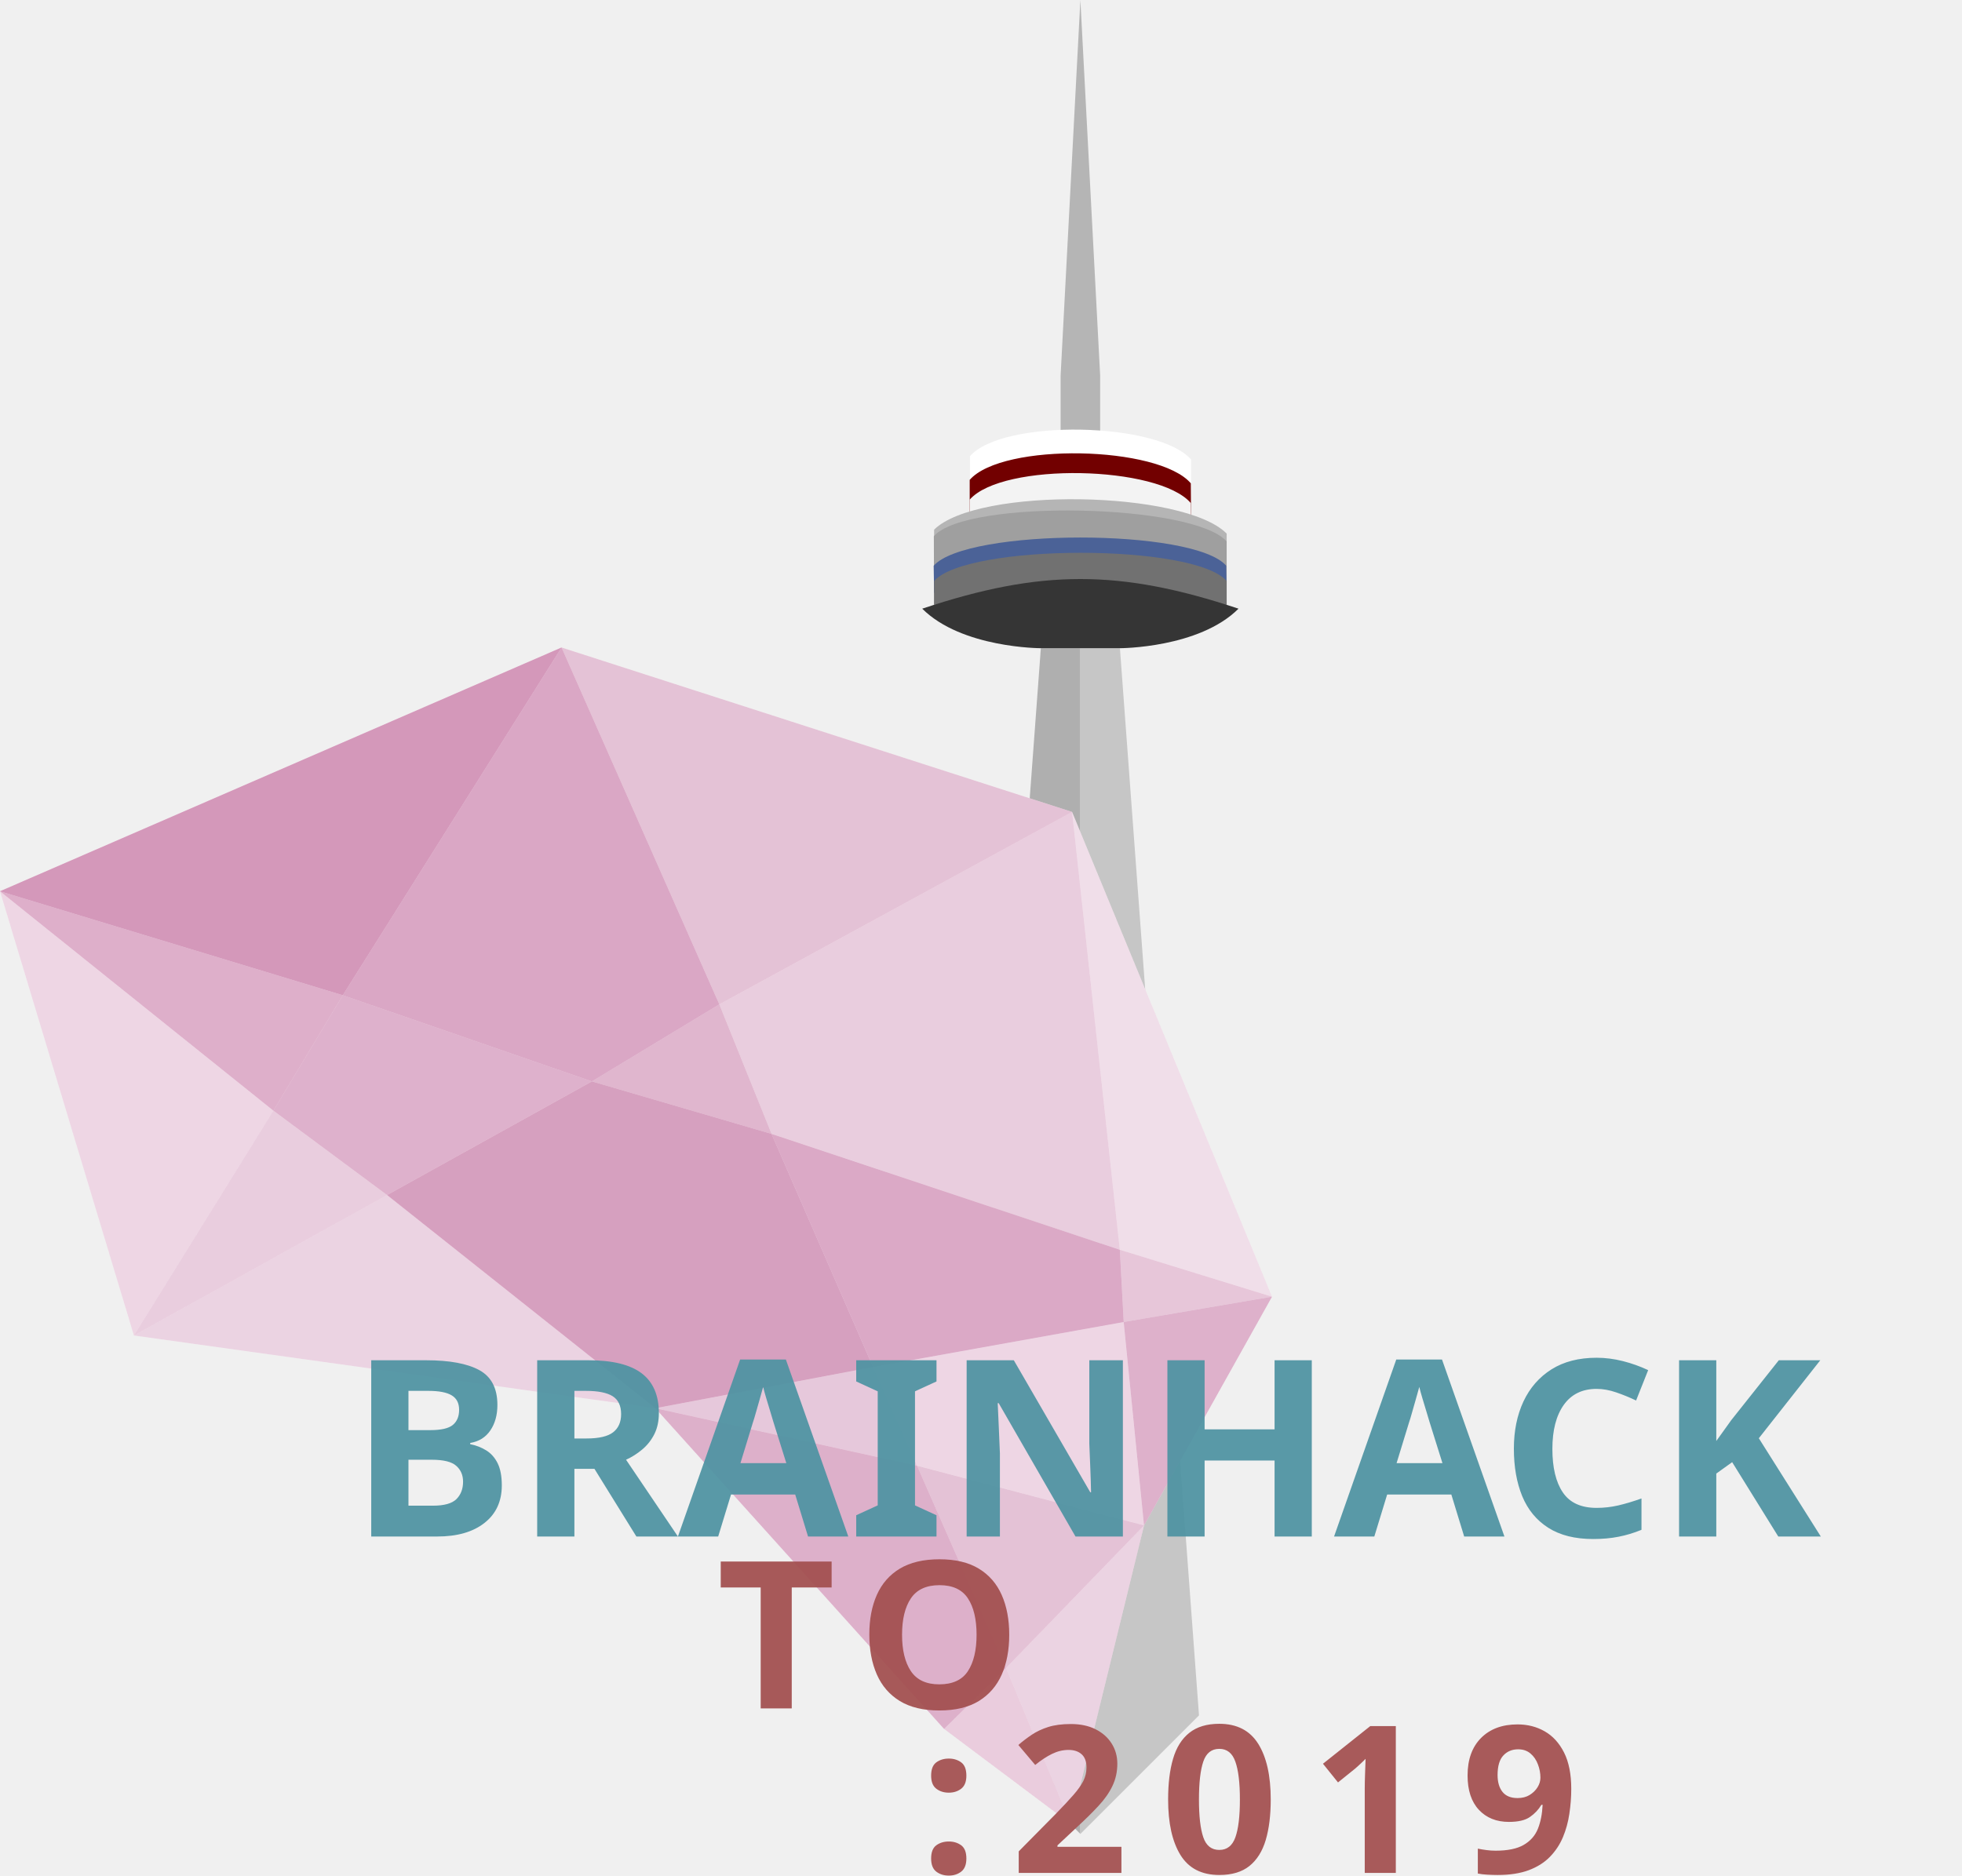
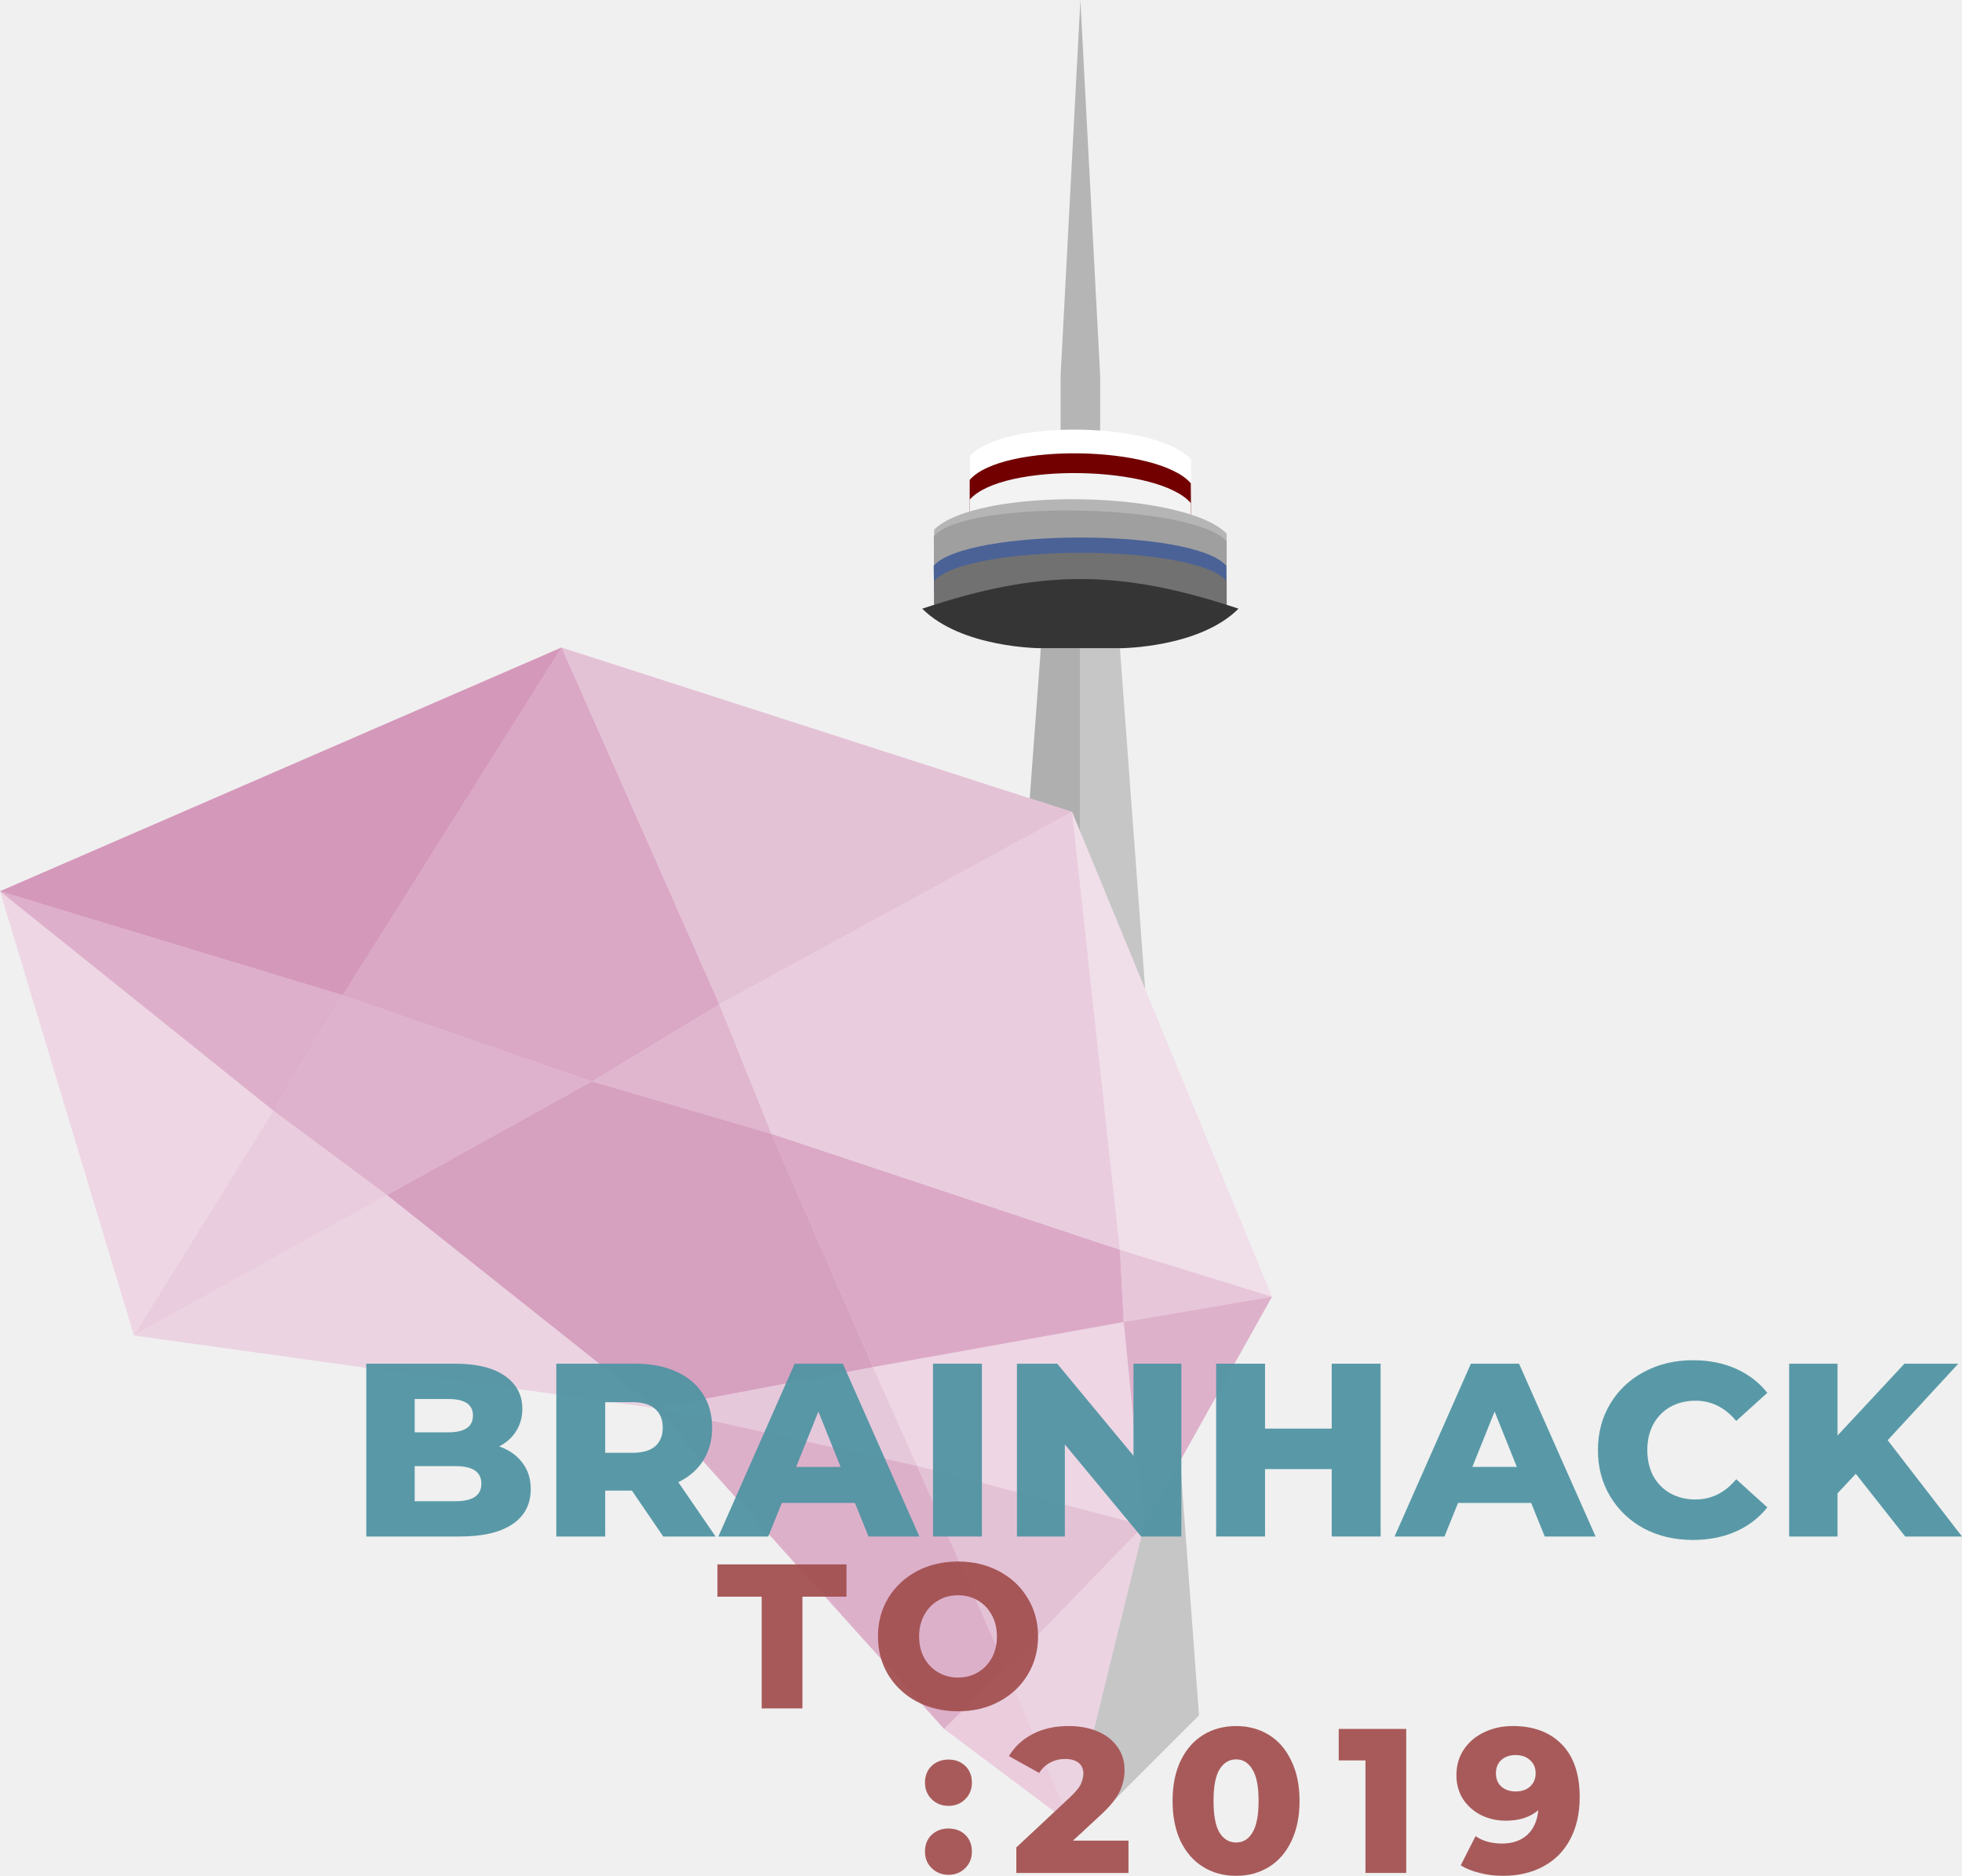
<svg xmlns="http://www.w3.org/2000/svg" xmlns:ns1="http://www.openswatchbook.org/uri/2009/osb" width="403.602mm" height="385.969mm" viewBox="0 0 403.602 385.969" version="1.1" id="svg1120">
  <defs id="defs1114">
    <marker style="overflow:visible" id="DiamondLstart" refX="0" refY="0" orient="auto">
      <path transform="matrix(0.8,0,0,0.8,5.6,0)" style="fill:#ffffff;fill-opacity:1;fill-rule:evenodd;stroke:#ffffff;stroke-width:1pt;stroke-opacity:1" d="M 0,-7.071 -7.071,0 0,7.071 7.071,0 Z" id="path1153" />
    </marker>
    <marker style="overflow:visible" id="EmptyDiamondL" refX="0" refY="0" orient="auto">
      <path transform="scale(0.8)" style="fill:#ffffff;fill-rule:evenodd;stroke:#ffffff;stroke-width:1pt;stroke-opacity:1" d="M 0,-7.071 -7.071,0 0,7.071 7.071,0 Z" id="path1171" />
    </marker>
    <marker orient="auto" refY="0" refX="0" id="marker2028" style="overflow:visible">
      <path id="path2026" d="M 0,-7.071 -7.071,0 0,7.071 7.071,0 Z" style="fill:#ffffff;fill-rule:evenodd;stroke:#000000;stroke-width:1pt;stroke-opacity:1" transform="scale(0.8)" />
    </marker>
    <marker orient="auto" refY="0" refX="0" id="marker1937" style="overflow:visible">
      <path id="path1935" d="M 0,-7.071 -7.071,0 0,7.071 7.071,0 Z" style="fill:#ffffff;fill-rule:evenodd;stroke:#000000;stroke-width:1pt;stroke-opacity:1" transform="scale(0.8)" />
    </marker>
    <marker orient="auto" refY="0" refX="0" id="marker1852" style="overflow:visible">
      <path id="path1850" d="M 0,-7.071 -7.071,0 0,7.071 7.071,0 Z" style="fill:#ffffff;fill-rule:evenodd;stroke:#000000;stroke-width:1pt;stroke-opacity:1" transform="scale(0.8)" />
    </marker>
    <marker orient="auto" refY="0" refX="0" id="marker1773" style="overflow:visible">
      <path id="path1771" d="M 0,-7.071 -7.071,0 0,7.071 7.071,0 Z" style="fill:#ffffff;fill-rule:evenodd;stroke:#000000;stroke-width:1pt;stroke-opacity:1" transform="scale(0.8)" />
    </marker>
    <marker style="overflow:visible" id="EmptyDiamondLstart" refX="0" refY="0" orient="auto">
      <path transform="matrix(0.8,0,0,0.8,5.6,0)" style="fill:#ffffff;fill-rule:evenodd;stroke:#ffffff;stroke-width:1pt;stroke-opacity:1" d="M 0,-7.071 -7.071,0 0,7.071 7.071,0 Z" id="path1381" />
    </marker>
    <marker style="overflow:visible" id="Arrow1Lstart" refX="0" refY="0" orient="auto">
      <path transform="matrix(0.8,0,0,0.8,10,0)" style="fill:#000000;fill-opacity:1;fill-rule:evenodd;stroke:#000000;stroke-width:1pt;stroke-opacity:1" d="M 0,0 5,-5 -12.5,0 5,5 Z" id="path1266" />
    </marker>
    <marker orient="auto" refY="0" refX="0" id="marker5160" style="overflow:visible">
      <path id="path5158" d="m -2.5,-1 c 0,2.76 -2.24,5 -5,5 -2.76,0 -5,-2.24 -5,-5 0,-2.76 2.24,-5 5,-5 2.76,0 5,2.24 5,5 z" style="fill:#ffffff;fill-opacity:1;fill-rule:evenodd;stroke:#c5c5c5;stroke-width:1pt;stroke-opacity:0.588" transform="matrix(0.8,0,0,0.8,5.92,0.8)" />
    </marker>
    <linearGradient ns1:paint="solid" id="linearGradient2689">
      <stop id="stop2687" offset="0" style="stop-color:#000000;stop-opacity:1;" />
    </linearGradient>
    <marker orient="auto" refY="5" refX="5" id="DistanceEnd" style="overflow:visible">
      <g style="fill:#000000;fill-opacity:1;stroke:#000000;stroke-opacity:1" id="g2301">
        <path id="path2316" d="M 0,0 H -2" style="fill:#000000;fill-opacity:1;stroke:#000000;stroke-width:1.15;stroke-linecap:square;stroke-opacity:1" />
        <path id="path2312" d="m 0,0 -13,4 4,-4 -4,-4 z" style="fill:#000000;fill-opacity:1;fill-rule:evenodd;stroke:#000000;stroke-opacity:1" />
        <path id="path2314" d="M 0,-4 V 40" style="fill:#000000;fill-opacity:1;stroke:#000000;stroke-width:1;stroke-linecap:square;stroke-opacity:1" />
      </g>
    </marker>
    <marker style="overflow:visible" id="DotL-8" refX="0" refY="0" orient="auto">
      <path transform="matrix(0.8,0,0,0.8,5.92,0.8)" style="fill:#ffffff;fill-opacity:1;fill-rule:evenodd;stroke:#ffffff;stroke-width:1pt;stroke-opacity:1" d="m -2.5,-1 c 0,2.76 -2.24,5 -5,5 -2.76,0 -5,-2.24 -5,-5 0,-2.76 2.24,-5 5,-5 2.76,0 5,2.24 5,5 z" id="path4670-7" />
    </marker>
    <marker style="overflow:visible" id="marker11128" refX="0" refY="0" orient="auto">
      <path transform="matrix(0.8,0,0,0.8,5.92,0.8)" style="fill:#ffffff;fill-opacity:1;fill-rule:evenodd;stroke:#ffffff;stroke-width:1pt;stroke-opacity:1" d="m -2.5,-1 c 0,2.76 -2.24,5 -5,5 -2.76,0 -5,-2.24 -5,-5 0,-2.76 2.24,-5 5,-5 2.76,0 5,2.24 5,5 z" id="path11126" />
    </marker>
    <marker style="overflow:visible" id="marker11132" refX="0" refY="0" orient="auto">
      <path transform="matrix(0.8,0,0,0.8,5.92,0.8)" style="fill:#ffffff;fill-opacity:1;fill-rule:evenodd;stroke:#ffffff;stroke-width:1pt;stroke-opacity:1" d="m -2.5,-1 c 0,2.76 -2.24,5 -5,5 -2.76,0 -5,-2.24 -5,-5 0,-2.76 2.24,-5 5,-5 2.76,0 5,2.24 5,5 z" id="path11130" />
    </marker>
    <marker style="overflow:visible" id="DotL-5" refX="0" refY="0" orient="auto">
      <path transform="matrix(0.8,0,0,0.8,5.92,0.8)" style="fill:#ffffff;fill-opacity:1;fill-rule:evenodd;stroke:#ffffff;stroke-width:1pt;stroke-opacity:1" d="m -2.5,-1 c 0,2.76 -2.24,5 -5,5 -2.76,0 -5,-2.24 -5,-5 0,-2.76 2.24,-5 5,-5 2.76,0 5,2.24 5,5 z" id="path4670-2" />
    </marker>
    <filter id="filter3923" style="color-interpolation-filters:sRGB">
      <feFlood id="feFlood3913" result="flood" flood-color="rgb(0,0,0)" flood-opacity="0.498" />
      <feComposite id="feComposite3915" result="composite1" operator="out" in2="SourceGraphic" in="flood" />
      <feGaussianBlur id="feGaussianBlur3917" result="blur" stdDeviation="1.2" in="composite1" />
      <feOffset id="feOffset3919" result="offset" dy="0" dx="0" />
      <feComposite id="feComposite3921" result="fbSourceGraphic" operator="atop" in2="SourceGraphic" in="offset" />
      <feColorMatrix id="feColorMatrix3925" values="0 0 0 -1 0 0 0 0 -1 0 0 0 0 -1 0 0 0 0 1 0" in="fbSourceGraphic" result="fbSourceGraphicAlpha" />
      <feFlood in="fbSourceGraphic" result="flood" flood-color="rgb(0,0,0)" flood-opacity="0.498" id="feFlood3927" />
      <feComposite result="composite1" operator="out" in="flood" id="feComposite3929" in2="fbSourceGraphic" />
      <feGaussianBlur result="blur" stdDeviation="1.2" in="composite1" id="feGaussianBlur3931" />
      <feOffset result="offset" dy="0" dx="0" id="feOffset3933" />
      <feComposite result="composite2" operator="atop" in="offset" id="feComposite3935" in2="fbSourceGraphic" />
    </filter>
  </defs>
  <g id="layer5" style="display:none" transform="translate(-169.01,142.9484)">
    <rect style="opacity:1;fill:#ab9393;fill-opacity:1;stroke:none;stroke-width:2.2;stroke-miterlimit:4;stroke-dasharray:none;stroke-opacity:1;paint-order:markers fill stroke" id="rect2010" width="108.479" height="203.729" x="44.979" y="50.938" />
  </g>
  <g id="layer1" style="display:none" transform="translate(-169.01,142.9484)">
    <path style="fill:none;stroke:#000000;stroke-width:0.265px;stroke-linecap:butt;stroke-linejoin:miter;stroke-opacity:1" d="m 103.188,246.729 13.229,-7.938 -10.583,-119.062 c 0.007,0.081 -5.292,0 -5.292,0 l -10.583,119.062 z" id="path1665" />
    <path style="fill:none;stroke:#000000;stroke-width:0.265px;stroke-linecap:butt;stroke-linejoin:miter;stroke-opacity:1" d="m 100.542,119.729 c 0,0 -5.292,0 -7.938,-2.646 7.938,-2.646 13.229,-2.646 21.167,0 -2.646,2.646 -7.938,2.646 -7.938,2.646" id="path1739" />
    <path style="fill:none;stroke:#000000;stroke-width:0.265px;stroke-linecap:butt;stroke-linejoin:miter;stroke-opacity:1" d="m 93.398,111.792 c 2.92,-2.88 16.73,-2.624 19.579,0.265 0,0 0,4.763 0,4.763 H 93.398 Z" id="path1755" />
    <path style="fill:none;stroke:#000000;stroke-width:0.215px;stroke-linecap:butt;stroke-linejoin:miter;stroke-opacity:1" d="m 101.865,100.415 1.323,-25.135 1.323,25.135 v 4.763 h -2.646 z" id="path1755-1-6" />
  </g>
  <g id="layer2" style="display:inline" transform="translate(-169.01,142.9484)">
    <g id="layer8" />
    <g id="layer7" />
    <g id="layer4" style="display:inline" />
    <g id="layer6" />
    <g id="layer3" style="display:inline" />
    <g id="g3850" transform="matrix(3.073733,0,0,3.073733,545.7744,-442.6502)">
      <path id="path1755-1-6-5" d="m -51.594,122.64 1.323,-25.135 1.323,25.135 v 4.763 h -2.646 z" style="display:inline;fill:#b5b5b5;fill-opacity:1;stroke:none;stroke-width:0.215px;stroke-linecap:butt;stroke-linejoin:miter;stroke-opacity:1" />
      <path id="path1755-1" d="m -57.661,128.04 c 2.207,-2.515 12.645,-2.291 14.799,0.231 0,0 0,4.158 0,4.158 h -14.799 z" style="display:inline;fill:#ffffff;fill-opacity:1;stroke:none;stroke-width:0.215px;stroke-linecap:butt;stroke-linejoin:miter;stroke-opacity:1" />
      <path id="path1755-1-5" d="m -57.679,129.627 c 2.207,-2.515 12.645,-2.291 14.799,0.231 l 0.018,2.571 h -14.817 z" style="display:inline;fill:#720000;fill-opacity:1;stroke:none;stroke-width:0.215px;stroke-linecap:butt;stroke-linejoin:miter;stroke-opacity:1" />
      <path id="path1755-1-5-3" d="m -57.679,130.95 c 2.207,-2.515 12.645,-2.291 14.799,0.231 l 0.018,1.248 h -14.817 z" style="display:inline;fill:#f3f3f3;fill-opacity:1;stroke:none;stroke-width:0.215px;stroke-linecap:butt;stroke-linejoin:miter;stroke-opacity:1" />
      <path id="path1755-9" d="m -60.06,132.958 c 2.92,-2.88 16.73,-2.624 19.579,0.265 0,0 0,4.763 0,4.763 h -19.579 z" style="display:inline;fill:#b5b5b5;fill-opacity:1;stroke:none;stroke-width:0.265px;stroke-linecap:butt;stroke-linejoin:miter;stroke-opacity:1" />
      <path id="path1755-1-9-1-1" d="m -60.078,133.397 c 2.207,-2.515 17.443,-2.167 19.596,0.355 v 4.233 h -19.579 z" style="display:inline;fill:#9f9f9f;fill-opacity:1;stroke:none;stroke-width:0.215px;stroke-linecap:butt;stroke-linejoin:miter;stroke-opacity:1" />
      <path id="path1755-1-9" d="m -60.089,135.376 c 2.207,-2.515 17.425,-2.522 19.579,0 l 0.029,1.815 h -19.579 z" style="display:inline;fill:#4b6297;fill-opacity:1;stroke:none;stroke-width:0.215px;stroke-linecap:butt;stroke-linejoin:miter;stroke-opacity:1" />
      <path id="path1755-1-9-1" d="m -60.06,136.398 c 2.207,-2.515 17.425,-2.522 19.579,0 v 1.587 h -19.579 z" style="display:inline;fill:#717171;fill-opacity:1;stroke:none;stroke-width:0.215px;stroke-linecap:butt;stroke-linejoin:miter;stroke-opacity:1" />
      <path id="path1676-1" d="m -50.271,220.271 v -79.375 h -2.646 l -5.292,71.437 z" style="fill:#afafaf;fill-opacity:1;stroke:none;stroke-width:0.265px;stroke-linecap:butt;stroke-linejoin:miter;stroke-opacity:1" />
      <path id="path1676-3" d="m -50.271,220.271 v -79.375 h 2.646 l 5.292,71.438 z" style="fill:#c6c6c6;fill-opacity:1;stroke:none;stroke-width:0.265px;stroke-linecap:butt;stroke-linejoin:miter;stroke-opacity:1" />
      <path id="path1739-2" d="m -52.917,140.896 c 0,0 -5.292,0 -7.938,-2.646 7.938,-2.646 13.229,-2.646 21.167,0 -2.646,2.646 -7.938,2.646 -7.938,2.646" style="display:inline;fill:#353535;fill-opacity:1;stroke:none;stroke-width:0.265px;stroke-linecap:butt;stroke-linejoin:miter;stroke-opacity:1" />
    </g>
  </g>
  <g id="layer9" transform="translate(-169.01,142.9484)" style="display:inline">
    <g id="g3736" transform="translate(169.01,-9.718297)">
      <g transform="translate(-79.0222,-59.07317)" style="display:inline;opacity:1" id="layer5-6" />
      <g style="display:inline" id="layer1-9">
        <g transform="translate(-111.0961,-51.41611)" style="display:inline;opacity:1;fill:#ffffff;fill-opacity:0.997;stroke:none;stroke-width:0;stroke-miterlimit:4;stroke-dasharray:none;stroke-opacity:1" id="g6649-0-6">
          <path d="m 190.724,164.077 42.133,-23.383 -51.245,-17.729 -14.277,23.747 z m 151.528,26.127 -0.799,-14.862 -71.645,-23.846 20.884,47.973 z m -36.947,83.726 12.731,-12.532 -18.286,-41.62 -53.833,-11.839 z m -59.387,-65.991 -55.194,-43.862 42.133,-23.383 36.952,10.802 20.884,47.973 m -31.635,-74.63 72.575,-39.588 9.82,90.091 -71.645,-23.846 m -88.197,-28.531 45,-71.549 32.446,73.423 -26.201,15.855 M 111.096,101.57 226.611,51.416 181.612,122.965 v 0 l -70.516,-21.395 m 147.962,23.269 -32.446,-73.423 105.021,33.835 m -85.715,122.688 53.833,11.839 -9.059,-20.309 z m 59.387,65.991 26.065,19.556 -13.333,-32.088 z m -5.555,-54.152 18.286,41.62 28.4,-29.344 z m 41.702,-44.436 0.799,14.862 30.505,-5.21 z m -174.118,-28.629 -28.689,46.264 52.078,-28.899 z m -56.239,-45.142 27.55,91.406 28.689,-46.264 z m 121.761,39.124 26.201,-15.855 10.751,26.657 -36.952,-10.802 v 0 m -121.761,-39.124 56.239,45.142 14.277,-23.747 z m 27.55,91.406 107.272,14.962 -55.194,-43.862 -52.078,28.899 m 192.724,100.51 -13.333,-32.088 28.4,-29.344 z m 10.083,-118.145 -9.82,-90.091 41.125,99.743 z m 4.983,56.712 -4.184,-41.851 -51.56,9.265 9.059,20.309 z m -4.184,-41.851 4.184,41.851 26.321,-47.06 z" style="display:inline;fill:#ffffff;fill-opacity:0.997;stroke:none;stroke-width:0;stroke-linecap:butt;stroke-linejoin:miter;stroke-miterlimit:4;stroke-dasharray:none;stroke-opacity:1" id="path3133-6-0-1-1-3-9-1" />
        </g>
      </g>
      <g transform="translate(-79.0222,-59.07317)" style="display:inline;opacity:0.542" id="layer2-2">
        <g transform="translate(-32.07395,7.65706)" style="display:inline;opacity:1;stroke:none;stroke-width:0;stroke-miterlimit:4;stroke-dasharray:none;stroke-opacity:1" id="g6649-0">
          <path style="display:inline;fill:#ce8bb2;fill-opacity:0.545;stroke:none;stroke-width:0;stroke-linecap:butt;stroke-linejoin:miter;stroke-miterlimit:4;stroke-dasharray:none;stroke-opacity:1" d="m 342.252,190.204 4.184,41.851 26.321,-47.06 z" id="path3137-2-3-4-1-2-6" />
          <path style="display:inline;fill:#ce8bb2;fill-opacity:0.253;stroke:none;stroke-width:0;stroke-linecap:butt;stroke-linejoin:miter;stroke-miterlimit:4;stroke-dasharray:none;stroke-opacity:1" d="m 346.437,232.054 -4.184,-41.851 -51.56,9.265 9.059,20.309 z" id="path3133-6-0-1-1-6" />
          <path style="fill:#ce8bb2;fill-opacity:0.202;stroke:none;stroke-width:0;stroke-linecap:butt;stroke-linejoin:miter;stroke-miterlimit:4;stroke-dasharray:none;stroke-opacity:1" d="M 341.453,175.342 331.633,85.251 372.757,184.994 Z" id="path3125-7-5" />
          <path style="fill:#ce8bb2;fill-opacity:0.275;stroke:none;stroke-width:0;stroke-linecap:butt;stroke-linejoin:miter;stroke-miterlimit:4;stroke-dasharray:none;stroke-opacity:1" d="m 331.37,293.486 -13.333,-32.088 28.4,-29.344 z" id="path3129-7-8" />
          <path style="fill:#ce8bb2;fill-opacity:0.275;stroke:none;stroke-width:0;stroke-linecap:butt;stroke-linejoin:miter;stroke-miterlimit:4;stroke-dasharray:none;stroke-opacity:1" d="m 138.646,192.976 107.272,14.962 -55.194,-43.862 -52.078,28.899" id="path3135-4-8" />
          <path style="fill:#ce8bb2;fill-opacity:0.562;stroke:none;stroke-width:0;stroke-linecap:butt;stroke-linejoin:miter;stroke-miterlimit:4;stroke-dasharray:none;stroke-opacity:1" d="m 111.096,101.57 56.239,45.142 14.277,-23.747 z" id="path3137-2-7" />
          <path style="fill:#ce8bb2;fill-opacity:0.502;stroke:none;stroke-width:0;stroke-linecap:butt;stroke-linejoin:miter;stroke-miterlimit:4;stroke-dasharray:none;stroke-opacity:1" d="m 232.857,140.694 26.201,-15.855 10.751,26.657 -36.952,-10.802 v 0" id="path3139-2-0" />
          <path style="display:inline;fill:#ce8bb2;fill-opacity:0.249;stroke:none;stroke-width:0;stroke-linecap:butt;stroke-linejoin:miter;stroke-miterlimit:4;stroke-dasharray:none;stroke-opacity:1" d="m 111.096,101.57 27.55,91.406 28.689,-46.264 z" id="path3137-2-3-3" />
          <path style="display:inline;fill:#ce8bb2;fill-opacity:0.309;stroke:none;stroke-width:0;stroke-linecap:butt;stroke-linejoin:miter;stroke-miterlimit:4;stroke-dasharray:none;stroke-opacity:1" d="m 167.335,146.712 -28.689,46.264 52.078,-28.899 z" id="path3137-2-3-4-9" />
          <path style="display:inline;fill:#ce8bb2;fill-opacity:0.361;stroke:none;stroke-width:0;stroke-linecap:butt;stroke-linejoin:miter;stroke-miterlimit:4;stroke-dasharray:none;stroke-opacity:1" d="m 341.453,175.342 0.799,14.862 30.505,-5.21 z" id="path3137-2-3-4-1-1" />
          <path style="display:inline;fill:#ce8bb2;fill-opacity:0.395;stroke:none;stroke-width:0;stroke-linecap:butt;stroke-linejoin:miter;stroke-miterlimit:4;stroke-dasharray:none;stroke-opacity:1" d="m 299.751,219.778 18.286,41.62 28.4,-29.344 z" id="path3137-2-3-4-1-7-4" />
          <path style="display:inline;fill:#ce8bb2;fill-opacity:0.313;stroke:none;stroke-width:0;stroke-linecap:butt;stroke-linejoin:miter;stroke-miterlimit:4;stroke-dasharray:none;stroke-opacity:1" d="m 305.306,273.93 26.065,19.556 -13.333,-32.088 z" id="path3137-2-3-4-1-7-2-2" />
          <path style="display:inline;fill:#ce8bb2;fill-opacity:0.348;stroke:none;stroke-width:0;stroke-linecap:butt;stroke-linejoin:miter;stroke-miterlimit:4;stroke-dasharray:none;stroke-opacity:1" d="m 245.918,207.939 53.833,11.839 -9.059,-20.309 z" id="path3137-2-3-4-1-7-2-3-6" />
          <path style="fill:#ce8bb2;fill-opacity:0.395;stroke:none;stroke-width:0;stroke-linecap:butt;stroke-linejoin:miter;stroke-miterlimit:4;stroke-dasharray:none;stroke-opacity:1" d="m 259.058,124.839 -32.446,-73.423 105.021,33.835" id="path3154-3-3" />
          <path style="fill:#ce8bb2;fill-opacity:0.798;stroke:none;stroke-width:0;stroke-linecap:butt;stroke-linejoin:miter;stroke-miterlimit:4;stroke-dasharray:none;stroke-opacity:1" d="M 111.096,101.57 226.611,51.416 181.612,122.965 v 0 l -70.516,-21.395" id="path3156-9-9" />
          <path style="display:inline;fill:#ce8bb2;fill-opacity:0.639;stroke:none;stroke-width:0;stroke-linecap:butt;stroke-linejoin:miter;stroke-miterlimit:4;stroke-dasharray:none;stroke-opacity:1" d="m 181.612,122.965 45,-71.549 32.446,73.423 -26.201,15.855" id="path3156-9-8-2" />
          <path style="display:inline;fill:#ce8bb2;fill-opacity:0.309;stroke:none;stroke-width:0;stroke-linecap:butt;stroke-linejoin:miter;stroke-miterlimit:4;stroke-dasharray:none;stroke-opacity:1" d="m 259.058,124.839 72.575,-39.588 9.82,90.091 -71.645,-23.846" id="path3156-9-8-5-3" />
          <path style="display:inline;fill:#ce8bb2;fill-opacity:0.704;stroke:none;stroke-width:0;stroke-linecap:butt;stroke-linejoin:miter;stroke-miterlimit:4;stroke-dasharray:none;stroke-opacity:1" d="m 245.918,207.939 -55.194,-43.862 42.133,-23.383 36.952,10.802 20.884,47.973" id="path3156-9-8-5-2-0" />
          <path style="display:inline;fill:#ce8bb2;fill-opacity:0.541;stroke:none;stroke-width:0;stroke-linecap:butt;stroke-linejoin:miter;stroke-miterlimit:4;stroke-dasharray:none;stroke-opacity:1" d="m 305.305,273.93 12.731,-12.532 -18.286,-41.62 -53.833,-11.839 z" id="path3133-6-0-9" />
          <path style="display:inline;fill:#ce8bb2;fill-opacity:0.609;stroke:none;stroke-width:0;stroke-linecap:butt;stroke-linejoin:miter;stroke-miterlimit:4;stroke-dasharray:none;stroke-opacity:1" d="m 342.252,190.204 -0.799,-14.862 -71.645,-23.846 20.884,47.973 z" id="path3133-6-0-1-4" />
          <path style="display:inline;fill:#ce8bb2;fill-opacity:0.528;stroke:none;stroke-width:0;stroke-linecap:butt;stroke-linejoin:miter;stroke-miterlimit:4;stroke-dasharray:none;stroke-opacity:1" d="m 190.724,164.077 42.133,-23.383 -51.245,-17.729 -14.277,23.747 z" id="path3133-6-0-1-1-3-9" />
        </g>
      </g>
      <g transform="translate(-79.0222,-59.07317)" style="display:inline;opacity:1" id="layer3-9">
        <g transform="translate(-32.07395,7.65706)" style="stroke:none;stroke-width:0;stroke-miterlimit:4;stroke-dasharray:none;stroke-opacity:1" id="g6649">
          <path style="display:inline;fill:#ce8bb2;fill-opacity:0.545;stroke:none;stroke-width:0;stroke-linecap:butt;stroke-linejoin:miter;stroke-miterlimit:4;stroke-dasharray:none;stroke-opacity:1" d="m 342.252,190.204 4.184,41.851 26.321,-47.06 z" id="path3137-2-3-4-1-2" />
          <path style="display:inline;fill:#ce8bb2;fill-opacity:0.253;stroke:none;stroke-width:0;stroke-linecap:butt;stroke-linejoin:miter;stroke-miterlimit:4;stroke-dasharray:none;stroke-opacity:1" d="m 346.437,232.054 -4.184,-41.851 -51.56,9.265 9.059,20.309 z" id="path3133-6-0-1-1" />
          <path style="fill:#ce8bb2;fill-opacity:0.202;stroke:none;stroke-width:0;stroke-linecap:butt;stroke-linejoin:miter;stroke-miterlimit:4;stroke-dasharray:none;stroke-opacity:1" d="M 341.453,175.342 331.633,85.251 372.757,184.994 Z" id="path3125-7" />
          <path style="fill:#ce8bb2;fill-opacity:0.275;stroke:none;stroke-width:0;stroke-linecap:butt;stroke-linejoin:miter;stroke-miterlimit:4;stroke-dasharray:none;stroke-opacity:1" d="m 331.37,293.486 -13.333,-32.088 28.4,-29.344 z" id="path3129-7" />
          <path style="fill:#ce8bb2;fill-opacity:0.275;stroke:none;stroke-width:0;stroke-linecap:butt;stroke-linejoin:miter;stroke-miterlimit:4;stroke-dasharray:none;stroke-opacity:1" d="m 138.646,192.976 107.272,14.962 -55.194,-43.862 -52.078,28.899" id="path3135-4" />
          <path style="fill:#ce8bb2;fill-opacity:0.562;stroke:none;stroke-width:0;stroke-linecap:butt;stroke-linejoin:miter;stroke-miterlimit:4;stroke-dasharray:none;stroke-opacity:1" d="m 111.096,101.57 56.239,45.142 14.277,-23.747 z" id="path3137-2" />
          <path style="fill:#ce8bb2;fill-opacity:0.502;stroke:none;stroke-width:0;stroke-linecap:butt;stroke-linejoin:miter;stroke-miterlimit:4;stroke-dasharray:none;stroke-opacity:1" d="m 232.857,140.694 26.201,-15.855 10.751,26.657 -36.952,-10.802 v 0" id="path3139-2" />
          <path style="display:inline;fill:#ce8bb2;fill-opacity:0.249;stroke:none;stroke-width:0;stroke-linecap:butt;stroke-linejoin:miter;stroke-miterlimit:4;stroke-dasharray:none;stroke-opacity:1" d="m 111.096,101.57 27.55,91.406 28.689,-46.264 z" id="path3137-2-3" />
          <path style="display:inline;fill:#ce8bb2;fill-opacity:0.309;stroke:none;stroke-width:0;stroke-linecap:butt;stroke-linejoin:miter;stroke-miterlimit:4;stroke-dasharray:none;stroke-opacity:1" d="m 167.335,146.712 -28.689,46.264 52.078,-28.899 z" id="path3137-2-3-4" />
          <path style="display:inline;fill:#ce8bb2;fill-opacity:0.361;stroke:none;stroke-width:0;stroke-linecap:butt;stroke-linejoin:miter;stroke-miterlimit:4;stroke-dasharray:none;stroke-opacity:1" d="m 341.453,175.342 0.799,14.862 30.505,-5.21 z" id="path3137-2-3-4-1" />
          <path style="display:inline;fill:#ce8bb2;fill-opacity:0.395;stroke:none;stroke-width:0;stroke-linecap:butt;stroke-linejoin:miter;stroke-miterlimit:4;stroke-dasharray:none;stroke-opacity:1" d="m 299.751,219.778 18.286,41.62 28.4,-29.344 z" id="path3137-2-3-4-1-7" />
          <path style="display:inline;fill:#ce8bb2;fill-opacity:0.313;stroke:none;stroke-width:0;stroke-linecap:butt;stroke-linejoin:miter;stroke-miterlimit:4;stroke-dasharray:none;stroke-opacity:1" d="m 305.306,273.93 26.065,19.556 -13.333,-32.088 z" id="path3137-2-3-4-1-7-2" />
          <path style="display:inline;fill:#ce8bb2;fill-opacity:0.348;stroke:none;stroke-width:0;stroke-linecap:butt;stroke-linejoin:miter;stroke-miterlimit:4;stroke-dasharray:none;stroke-opacity:1" d="m 245.918,207.939 53.833,11.839 -9.059,-20.309 z" id="path3137-2-3-4-1-7-2-3" />
          <path style="fill:#ce8bb2;fill-opacity:0.395;stroke:none;stroke-width:0;stroke-linecap:butt;stroke-linejoin:miter;stroke-miterlimit:4;stroke-dasharray:none;stroke-opacity:1" d="m 259.058,124.839 -32.446,-73.423 105.021,33.835" id="path3154-3" />
          <path style="fill:#ce8bb2;fill-opacity:0.798;stroke:none;stroke-width:0;stroke-linecap:butt;stroke-linejoin:miter;stroke-miterlimit:4;stroke-dasharray:none;stroke-opacity:1" d="M 111.096,101.57 226.611,51.416 181.612,122.965 v 0 l -70.516,-21.395" id="path3156-9" />
          <path style="display:inline;fill:#ce8bb2;fill-opacity:0.639;stroke:none;stroke-width:0;stroke-linecap:butt;stroke-linejoin:miter;stroke-miterlimit:4;stroke-dasharray:none;stroke-opacity:1" d="m 181.612,122.965 45,-71.549 32.446,73.423 -26.201,15.855" id="path3156-9-8" />
          <path style="display:inline;fill:#ce8bb2;fill-opacity:0.309;stroke:none;stroke-width:0;stroke-linecap:butt;stroke-linejoin:miter;stroke-miterlimit:4;stroke-dasharray:none;stroke-opacity:1" d="m 259.058,124.839 72.575,-39.588 9.82,90.091 -71.645,-23.846" id="path3156-9-8-5" />
          <path style="display:inline;fill:#ce8bb2;fill-opacity:0.704;stroke:none;stroke-width:0;stroke-linecap:butt;stroke-linejoin:miter;stroke-miterlimit:4;stroke-dasharray:none;stroke-opacity:1" d="m 245.918,207.939 -55.194,-43.862 42.133,-23.383 36.952,10.802 20.884,47.973" id="path3156-9-8-5-2" />
          <path style="display:inline;fill:#ce8bb2;fill-opacity:0.541;stroke:none;stroke-width:0;stroke-linecap:butt;stroke-linejoin:miter;stroke-miterlimit:4;stroke-dasharray:none;stroke-opacity:1" d="m 305.305,273.93 12.731,-12.532 -18.286,-41.62 -53.833,-11.839 z" id="path3133-6-0" />
          <path style="display:inline;fill:#ce8bb2;fill-opacity:0.609;stroke:none;stroke-width:0;stroke-linecap:butt;stroke-linejoin:miter;stroke-miterlimit:4;stroke-dasharray:none;stroke-opacity:1" d="m 342.252,190.204 -0.799,-14.862 -71.645,-23.846 20.884,47.973 z" id="path3133-6-0-1" />
          <path style="display:inline;fill:#ce8bb2;fill-opacity:0.528;stroke:none;stroke-width:0;stroke-linecap:butt;stroke-linejoin:miter;stroke-miterlimit:4;stroke-dasharray:none;stroke-opacity:1" d="m 190.724,164.077 42.133,-23.383 -51.245,-17.729 -14.277,23.747 z" id="path3133-6-0-1-1-3" />
        </g>
      </g>
    </g>
    <g transform="translate(118.7238,-82.8453)" style="display:inline" id="layer7-5">
      <g style="fill:#4f93a2;fill-opacity:0.936" transform="translate(-19.8976,-117.0719)" id="g8549">
-         <text xml:space="preserve" style="font-style:normal;font-variant:normal;font-weight:normal;font-stretch:normal;font-size:36.886px;line-height:1.25;font-family:'Press Start 2P';-inkscape-font-specification:'Press Start 2P, Normal';font-variant-ligatures:normal;font-variant-caps:normal;font-variant-numeric:normal;font-feature-settings:normal;text-align:start;letter-spacing:0px;word-spacing:0px;writing-mode:lr-tb;text-anchor:start;display:inline;fill:#4f93a2;fill-opacity:0.936;stroke:none;stroke-width:0.922" x="141.974" y="373.12" id="text8837-3">
-           <tspan id="tspan1052" x="141.974" y="373.12" style="font-style:normal;font-variant:normal;font-weight:800;font-stretch:normal;font-size:50.8px;font-family:Montserrat;-inkscape-font-specification:'Montserrat, Ultra-Bold';font-variant-ligatures:normal;font-variant-caps:normal;font-variant-numeric:normal;font-feature-settings:normal;text-align:start;writing-mode:lr-tb;text-anchor:start;fill:#4f93a2;fill-opacity:0.936">BRAINHACK</tspan>
-         </text>
-         <text xml:space="preserve" style="font-style:normal;font-variant:normal;font-weight:300;font-stretch:normal;font-size:25.4px;line-height:1.25;font-family:Montserrat;-inkscape-font-specification:'Montserrat, Light';font-variant-ligatures:normal;font-variant-caps:normal;font-variant-numeric:normal;font-feature-settings:normal;text-align:start;letter-spacing:6.673px;word-spacing:0px;writing-mode:lr-tb;text-anchor:start;display:inline;fill:#a85a5a;fill-opacity:1;stroke:none;stroke-width:0.265" x="259.319" y="442.345" id="text4657">
-           <tspan id="tspan4655" x="259.319" y="442.345" style="font-style:normal;font-variant:normal;font-weight:800;font-stretch:normal;font-size:42.333px;font-family:Montserrat;-inkscape-font-specification:'Montserrat, Ultra-Bold';font-variant-ligatures:normal;font-variant-caps:normal;font-variant-numeric:normal;font-feature-settings:normal;text-align:start;letter-spacing:6.673px;writing-mode:lr-tb;text-anchor:start;fill:#a85a5a;fill-opacity:1;stroke-width:0.265">:2019</tspan>
-         </text>
-         <text xml:space="preserve" style="font-style:normal;font-variant:normal;font-weight:300;font-stretch:normal;font-size:36.886px;line-height:1.25;font-family:Montserrat;-inkscape-font-specification:'Montserrat, weight=255';font-variant-ligatures:normal;font-variant-caps:normal;font-variant-numeric:normal;font-feature-settings:normal;text-align:start;letter-spacing:0px;word-spacing:0px;writing-mode:lr-tb;text-anchor:start;display:inline;fill:#4f93a2;fill-opacity:0.936;stroke:none;stroke-width:0.922" x="217.6" y="408.491" id="text8837-3-3">
-           <tspan id="tspan8835-8-6" x="217.6" y="408.491" style="font-style:normal;font-variant:normal;font-weight:800;font-stretch:normal;font-size:42.333px;font-family:Montserrat;-inkscape-font-specification:'Montserrat, Ultra-Bold';font-variant-ligatures:normal;font-variant-caps:normal;font-variant-numeric:normal;font-feature-settings:normal;text-align:start;letter-spacing:5.292px;word-spacing:1.244px;writing-mode:lr-tb;text-anchor:start;fill:#a24f4f;fill-opacity:0.936;stroke-width:0.922">TO</tspan>
-         </text>
+         <g aria-label="BRAINHACK" style="font-style:normal;font-variant:normal;font-weight:normal;font-stretch:normal;font-size:36.886px;line-height:1.25;font-family:'Press Start 2P';-inkscape-font-specification:'Press Start 2P, Normal';font-variant-ligatures:normal;font-variant-caps:normal;font-variant-numeric:normal;font-feature-settings:normal;text-align:start;letter-spacing:0px;word-spacing:0px;writing-mode:lr-tb;text-anchor:start;display:inline;fill:#4f93a2;fill-opacity:0.936;stroke:none;stroke-width:0.922" id="text8837-3">
+           <path d="m 172.861,354.578 q 3.048,1.067 4.775,3.353 1.727,2.235 1.727,5.436 0,4.674 -3.759,7.214 -3.759,2.54 -10.871,2.54 h -19.202 v -35.56 h 18.186 q 6.807,0 10.363,2.54 3.556,2.489 3.556,6.756 0,2.54 -1.27,4.572 -1.219,1.981 -3.505,3.15 z m -17.374,-9.754 v 6.858 h 6.909 q 5.08,0 5.08,-3.454 0,-3.404 -5.08,-3.404 z m 8.433,21.031 q 5.283,0 5.283,-3.607 0,-3.607 -5.283,-3.607 h -8.433 v 7.214 z" style="font-style:normal;font-variant:normal;font-weight:800;font-stretch:normal;font-size:50.8px;font-family:Montserrat;-inkscape-font-specification:'Montserrat, Ultra-Bold';font-variant-ligatures:normal;font-variant-caps:normal;font-variant-numeric:normal;font-feature-settings:normal;text-align:start;writing-mode:lr-tb;text-anchor:start;fill:#4f93a2;fill-opacity:0.936" id="path1149" />
+           <path d="m 200.167,363.671 h -5.486 v 9.449 h -10.058 v -35.56 h 16.256 q 4.826,0 8.382,1.626 3.556,1.575 5.486,4.572 1.93,2.946 1.93,6.96 0,3.861 -1.829,6.756 -1.778,2.845 -5.131,4.47 l 7.671,11.176 h -10.77 z m 6.35,-12.954 q 0,-2.489 -1.575,-3.861 -1.575,-1.372 -4.674,-1.372 h -5.588 v 10.414 h 5.588 q 3.099,0 4.674,-1.321 1.575,-1.372 1.575,-3.861 z" style="font-style:normal;font-variant:normal;font-weight:800;font-stretch:normal;font-size:50.8px;font-family:Montserrat;-inkscape-font-specification:'Montserrat, Ultra-Bold';font-variant-ligatures:normal;font-variant-caps:normal;font-variant-numeric:normal;font-feature-settings:normal;text-align:start;writing-mode:lr-tb;text-anchor:start;fill:#4f93a2;fill-opacity:0.936" id="path1151" />
+           <path d="m 246.052,366.211 h -15.037 l -2.794,6.909 h -10.262 l 15.697,-35.56 h 9.906 l 15.748,35.56 h -10.465 z m -2.946,-7.417 -4.572,-11.379 -4.572,11.379 z" style="font-style:normal;font-variant:normal;font-weight:800;font-stretch:normal;font-size:50.8px;font-family:Montserrat;-inkscape-font-specification:'Montserrat, Ultra-Bold';font-variant-ligatures:normal;font-variant-caps:normal;font-variant-numeric:normal;font-feature-settings:normal;text-align:start;writing-mode:lr-tb;text-anchor:start;fill:#4f93a2;fill-opacity:0.936" id="path1154" />
+           <path d="m 262.112,337.56 h 10.058 v 35.56 h -10.058 z" style="font-style:normal;font-variant:normal;font-weight:800;font-stretch:normal;font-size:50.8px;font-family:Montserrat;-inkscape-font-specification:'Montserrat, Ultra-Bold';font-variant-ligatures:normal;font-variant-caps:normal;font-variant-numeric:normal;font-feature-settings:normal;text-align:start;writing-mode:lr-tb;text-anchor:start;fill:#4f93a2;fill-opacity:0.936" id="path1156" />
+           <path d="m 313.209,337.56 v 35.56 h -8.28 l -15.697,-18.948 v 18.948 h -9.855 v -35.56 h 8.28 l 15.697,18.948 v -18.948 z" style="font-style:normal;font-variant:normal;font-weight:800;font-stretch:normal;font-size:50.8px;font-family:Montserrat;-inkscape-font-specification:'Montserrat, Ultra-Bold';font-variant-ligatures:normal;font-variant-caps:normal;font-variant-numeric:normal;font-feature-settings:normal;text-align:start;writing-mode:lr-tb;text-anchor:start;fill:#4f93a2;fill-opacity:0.936" id="path1158" />
+           <path d="m 354.187,337.56 v 35.56 h -10.058 v -13.868 h -13.716 v 13.868 h -10.058 v -35.56 h 10.058 v 13.36 h 13.716 v -13.36 z" style="font-style:normal;font-variant:normal;font-weight:800;font-stretch:normal;font-size:50.8px;font-family:Montserrat;-inkscape-font-specification:'Montserrat, Ultra-Bold';font-variant-ligatures:normal;font-variant-caps:normal;font-variant-numeric:normal;font-feature-settings:normal;text-align:start;writing-mode:lr-tb;text-anchor:start;fill:#4f93a2;fill-opacity:0.936" id="path1160" />
+           <path d="m 385.156,366.211 h -15.037 l -2.794,6.909 h -10.262 l 15.697,-35.56 h 9.906 l 15.748,35.56 h -10.465 z m -2.946,-7.417 -4.572,-11.379 -4.572,11.379 z" style="font-style:normal;font-variant:normal;font-weight:800;font-stretch:normal;font-size:50.8px;font-family:Montserrat;-inkscape-font-specification:'Montserrat, Ultra-Bold';font-variant-ligatures:normal;font-variant-caps:normal;font-variant-numeric:normal;font-feature-settings:normal;text-align:start;writing-mode:lr-tb;text-anchor:start;fill:#4f93a2;fill-opacity:0.936" id="path1162" />
+           <path d="m 418.45,373.831 q -5.588,0 -10.058,-2.337 -4.42,-2.388 -6.96,-6.604 -2.54,-4.216 -2.54,-9.55 0,-5.334 2.54,-9.55 2.54,-4.216 6.96,-6.553 4.47,-2.388 10.058,-2.388 4.877,0 8.788,1.727 3.912,1.727 6.502,4.978 l -6.401,5.791 q -3.454,-4.166 -8.382,-4.166 -2.896,0 -5.182,1.27 -2.235,1.27 -3.505,3.607 -1.219,2.286 -1.219,5.283 0,2.997 1.219,5.334 1.27,2.286 3.505,3.556 2.286,1.27 5.182,1.27 4.928,0 8.382,-4.166 l 6.401,5.791 q -2.591,3.251 -6.502,4.978 -3.912,1.727 -8.788,1.727 z" style="font-style:normal;font-variant:normal;font-weight:800;font-stretch:normal;font-size:50.8px;font-family:Montserrat;-inkscape-font-specification:'Montserrat, Ultra-Bold';font-variant-ligatures:normal;font-variant-caps:normal;font-variant-numeric:normal;font-feature-settings:normal;text-align:start;writing-mode:lr-tb;text-anchor:start;fill:#4f93a2;fill-opacity:0.936" id="path1164" />
+           <path d="m 451.942,360.217 -3.759,4.013 v 8.89 h -9.957 v -35.56 h 9.957 v 14.783 l 13.767,-14.783 h 11.074 l -14.529,15.748 15.291,19.812 h -11.684 z" style="font-style:normal;font-variant:normal;font-weight:800;font-stretch:normal;font-size:50.8px;font-family:Montserrat;-inkscape-font-specification:'Montserrat, Ultra-Bold';font-variant-ligatures:normal;font-variant-caps:normal;font-variant-numeric:normal;font-feature-settings:normal;text-align:start;writing-mode:lr-tb;text-anchor:start;fill:#4f93a2;fill-opacity:0.936" id="path1166" />
+         </g>
+         <g aria-label=":2019" style="font-style:normal;font-variant:normal;font-weight:300;font-stretch:normal;font-size:25.4px;line-height:1.25;font-family:Montserrat;-inkscape-font-specification:'Montserrat, Light';font-variant-ligatures:normal;font-variant-caps:normal;font-variant-numeric:normal;font-feature-settings:normal;text-align:start;letter-spacing:6.673px;word-spacing:0px;writing-mode:lr-tb;text-anchor:start;display:inline;fill:#a85a5a;fill-opacity:1;stroke:none;stroke-width:0.265" id="text4657">
+           <path d="m 265.288,428.545 q -2.032,0 -3.429,-1.355 -1.397,-1.355 -1.397,-3.429 0,-2.117 1.355,-3.429 1.397,-1.312 3.471,-1.312 2.117,0 3.471,1.312 1.355,1.312 1.355,3.429 0,2.074 -1.397,3.429 -1.355,1.355 -3.429,1.355 z m 0,14.182 q -2.032,0 -3.429,-1.355 -1.397,-1.355 -1.397,-3.429 0,-2.117 1.355,-3.429 1.397,-1.312 3.471,-1.312 2.117,0 3.471,1.312 1.355,1.312 1.355,3.429 0,2.074 -1.397,3.429 -1.355,1.355 -3.429,1.355 z" style="font-style:normal;font-variant:normal;font-weight:800;font-stretch:normal;font-size:42.333px;font-family:Montserrat;-inkscape-font-specification:'Montserrat, Ultra-Bold';font-variant-ligatures:normal;font-variant-caps:normal;font-variant-numeric:normal;font-feature-settings:normal;text-align:start;letter-spacing:6.673px;writing-mode:lr-tb;text-anchor:start;fill:#a85a5a;fill-opacity:1;stroke-width:0.265" id="path1169" />
+           <path d="m 302.323,435.699 v 6.646 h -23.072 v -5.249 l 11.091,-10.372 q 1.609,-1.524 2.159,-2.582 0.55,-1.101 0.55,-2.201 0,-1.439 -0.974,-2.244 -0.974,-0.804 -2.836,-0.804 -1.651,0 -3.048,0.762 -1.355,0.72 -2.244,2.117 l -6.223,-3.471 q 1.736,-2.879 4.868,-4.53 3.133,-1.651 7.408,-1.651 3.387,0 5.969,1.101 2.625,1.101 4.064,3.175 1.482,2.032 1.482,4.741 0,2.413 -1.058,4.572 -1.016,2.117 -3.979,4.826 l -5.588,5.165 z" style="font-style:normal;font-variant:normal;font-weight:800;font-stretch:normal;font-size:42.333px;font-family:Montserrat;-inkscape-font-specification:'Montserrat, Ultra-Bold';font-variant-ligatures:normal;font-variant-caps:normal;font-variant-numeric:normal;font-feature-settings:normal;text-align:start;letter-spacing:6.673px;writing-mode:lr-tb;text-anchor:start;fill:#a85a5a;fill-opacity:1;stroke-width:0.265" id="path1172" />
+           <path d="m 324.475,442.938 q -3.81,0 -6.773,-1.82 -2.963,-1.82 -4.657,-5.292 -1.651,-3.514 -1.651,-8.297 0,-4.784 1.651,-8.255 1.693,-3.514 4.657,-5.334 2.963,-1.82 6.773,-1.82 3.768,0 6.731,1.82 2.963,1.82 4.614,5.334 1.693,3.471 1.693,8.255 0,4.784 -1.693,8.297 -1.651,3.471 -4.614,5.292 -2.963,1.82 -6.731,1.82 z m 0,-6.858 q 2.117,0 3.344,-2.032 1.27,-2.074 1.27,-6.519 0,-4.445 -1.27,-6.477 -1.228,-2.074 -3.344,-2.074 -2.159,0 -3.429,2.074 -1.228,2.032 -1.228,6.477 0,4.445 1.228,6.519 1.27,2.032 3.429,2.032 z" style="font-style:normal;font-variant:normal;font-weight:800;font-stretch:normal;font-size:42.333px;font-family:Montserrat;-inkscape-font-specification:'Montserrat, Ultra-Bold';font-variant-ligatures:normal;font-variant-caps:normal;font-variant-numeric:normal;font-feature-settings:normal;text-align:start;letter-spacing:6.673px;writing-mode:lr-tb;text-anchor:start;fill:#a85a5a;fill-opacity:1;stroke-width:0.265" id="path1174" />
+           <path d="m 359.457,412.712 v 29.633 h -8.382 v -23.156 h -5.503 v -6.477 z" style="font-style:normal;font-variant:normal;font-weight:800;font-stretch:normal;font-size:42.333px;font-family:Montserrat;-inkscape-font-specification:'Montserrat, Ultra-Bold';font-variant-ligatures:normal;font-variant-caps:normal;font-variant-numeric:normal;font-feature-settings:normal;text-align:start;letter-spacing:6.673px;writing-mode:lr-tb;text-anchor:start;fill:#a85a5a;fill-opacity:1;stroke-width:0.265" id="path1176" />
+           <path d="m 381.383,412.119 q 6.392,0 10.075,3.768 3.683,3.768 3.683,10.837 0,5.08 -1.99,8.763 -1.947,3.641 -5.546,5.546 -3.556,1.905 -8.255,1.905 -2.498,0 -4.784,-0.593 -2.286,-0.55 -3.895,-1.566 l 3.048,-6.011 q 2.159,1.524 5.461,1.524 3.175,0 5.122,-1.736 1.99,-1.778 2.328,-5.122 -2.54,2.159 -6.646,2.159 -2.794,0 -5.122,-1.143 -2.328,-1.185 -3.725,-3.302 -1.355,-2.159 -1.355,-4.911 0,-3.006 1.524,-5.292 1.566,-2.328 4.191,-3.556 2.667,-1.27 5.884,-1.27 z m 0.593,13.462 q 1.82,0 2.963,-1.016 1.143,-1.058 1.143,-2.752 0,-1.651 -1.143,-2.667 -1.101,-1.058 -3.006,-1.058 -1.778,0 -2.921,1.016 -1.101,1.016 -1.101,2.752 0,1.693 1.101,2.709 1.143,1.016 2.963,1.016 z" style="font-style:normal;font-variant:normal;font-weight:800;font-stretch:normal;font-size:42.333px;font-family:Montserrat;-inkscape-font-specification:'Montserrat, Ultra-Bold';font-variant-ligatures:normal;font-variant-caps:normal;font-variant-numeric:normal;font-feature-settings:normal;text-align:start;letter-spacing:6.673px;writing-mode:lr-tb;text-anchor:start;fill:#a85a5a;fill-opacity:1;stroke-width:0.265" id="path1178" />
+         </g>
+         <g aria-label="TO" style="font-style:normal;font-variant:normal;font-weight:300;font-stretch:normal;font-size:36.886px;line-height:1.25;font-family:Montserrat;-inkscape-font-specification:'Montserrat, weight=255';font-variant-ligatures:normal;font-variant-caps:normal;font-variant-numeric:normal;font-feature-settings:normal;text-align:start;letter-spacing:0px;word-spacing:0px;writing-mode:lr-tb;text-anchor:start;display:inline;fill:#4f93a2;fill-opacity:0.936;stroke:none;stroke-width:0.922" id="text8837-3-3">
+           <path d="m 226.871,385.504 h -9.102 v -6.646 h 26.543 v 6.646 h -9.059 v 22.987 h -8.382 z" style="font-style:normal;font-variant:normal;font-weight:800;font-stretch:normal;font-size:42.333px;font-family:Montserrat;-inkscape-font-specification:'Montserrat, Ultra-Bold';font-variant-ligatures:normal;font-variant-caps:normal;font-variant-numeric:normal;font-feature-settings:normal;text-align:start;letter-spacing:5.292px;word-spacing:1.244px;writing-mode:lr-tb;text-anchor:start;fill:#a24f4f;fill-opacity:0.936;stroke-width:0.922" id="path1181" />
+           <path d="m 267.257,409.084 q -4.699,0 -8.467,-1.99 -3.725,-1.99 -5.884,-5.503 -2.117,-3.514 -2.117,-7.916 0,-4.403 2.117,-7.916 2.159,-3.514 5.884,-5.503 3.768,-1.99 8.467,-1.99 4.699,0 8.424,1.99 3.768,1.99 5.884,5.503 2.159,3.514 2.159,7.916 0,4.403 -2.159,7.916 -2.117,3.514 -5.884,5.503 -3.725,1.99 -8.424,1.99 z m 0,-6.943 q 2.244,0 4.064,-1.058 1.82,-1.058 2.879,-2.963 1.058,-1.947 1.058,-4.445 0,-2.498 -1.058,-4.403 -1.058,-1.947 -2.879,-3.006 -1.82,-1.058 -4.064,-1.058 -2.244,0 -4.064,1.058 -1.82,1.058 -2.879,3.006 -1.058,1.905 -1.058,4.403 0,2.498 1.058,4.445 1.058,1.905 2.879,2.963 1.82,1.058 4.064,1.058 z" style="font-style:normal;font-variant:normal;font-weight:800;font-stretch:normal;font-size:42.333px;font-family:Montserrat;-inkscape-font-specification:'Montserrat, Ultra-Bold';font-variant-ligatures:normal;font-variant-caps:normal;font-variant-numeric:normal;font-feature-settings:normal;text-align:start;letter-spacing:5.292px;word-spacing:1.244px;writing-mode:lr-tb;text-anchor:start;fill:#a24f4f;fill-opacity:0.936;stroke-width:0.922" id="path1183" />
+         </g>
      </g>
    </g>
  </g>
</svg>
